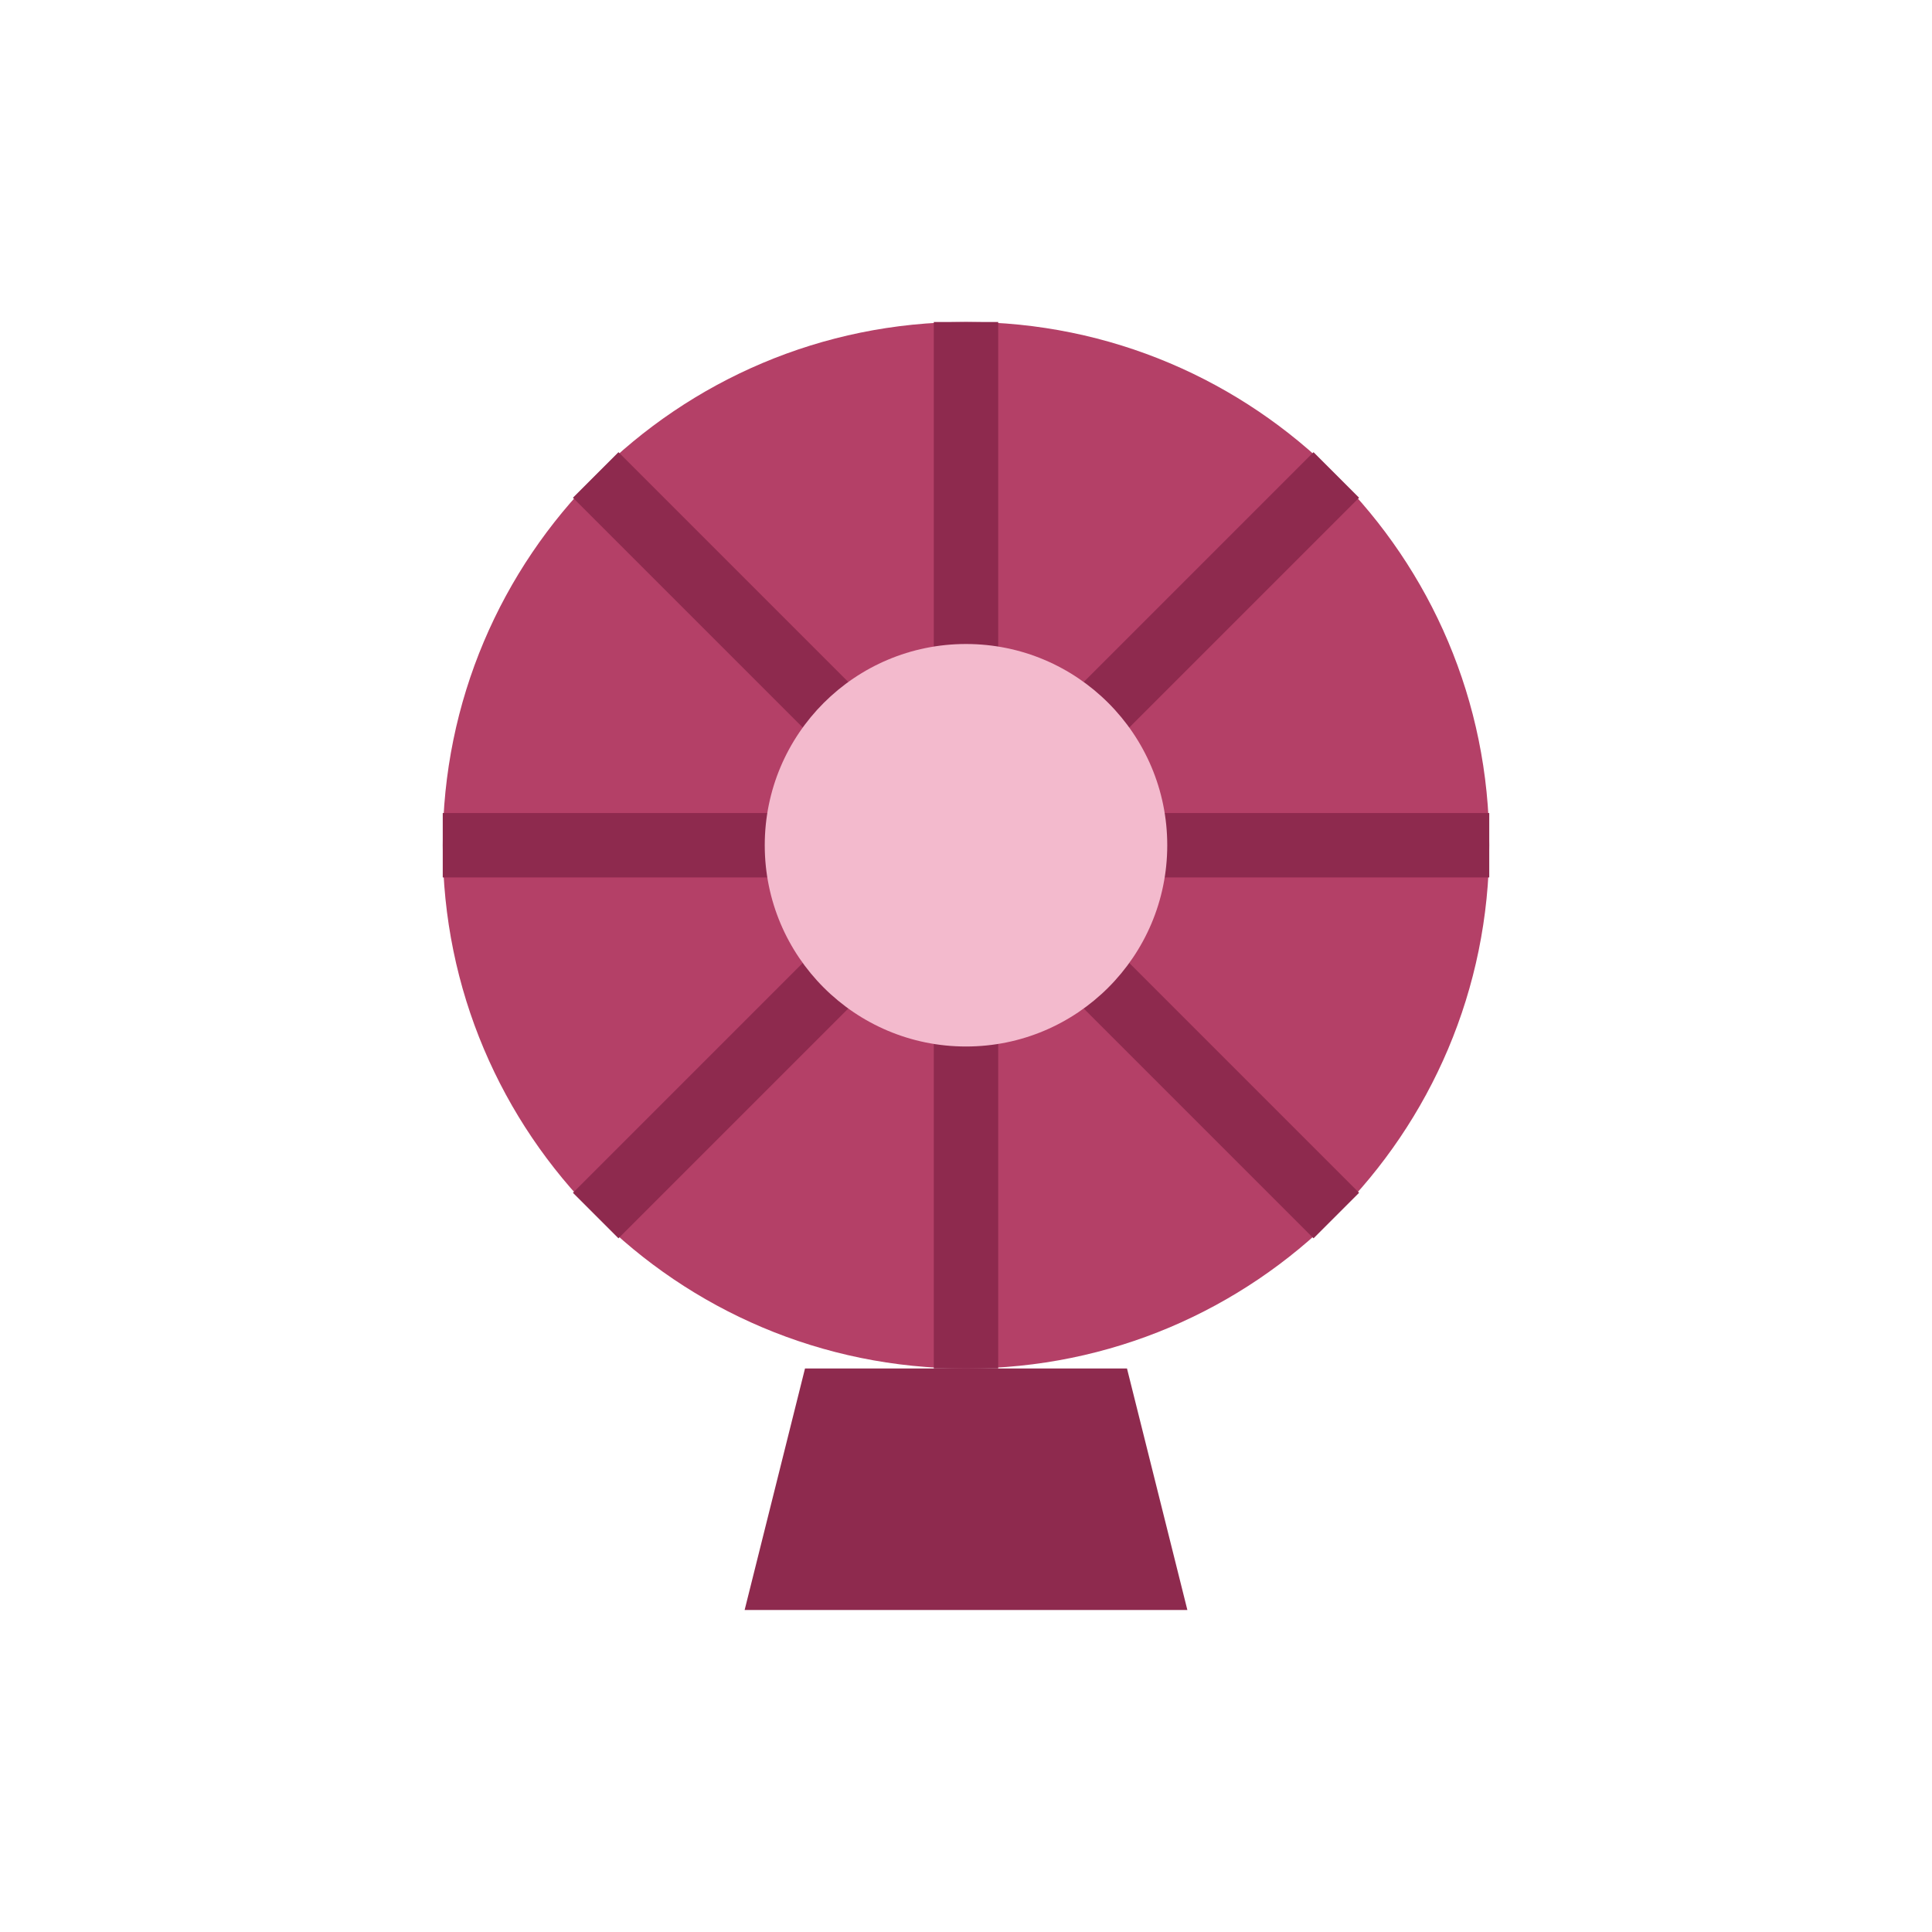
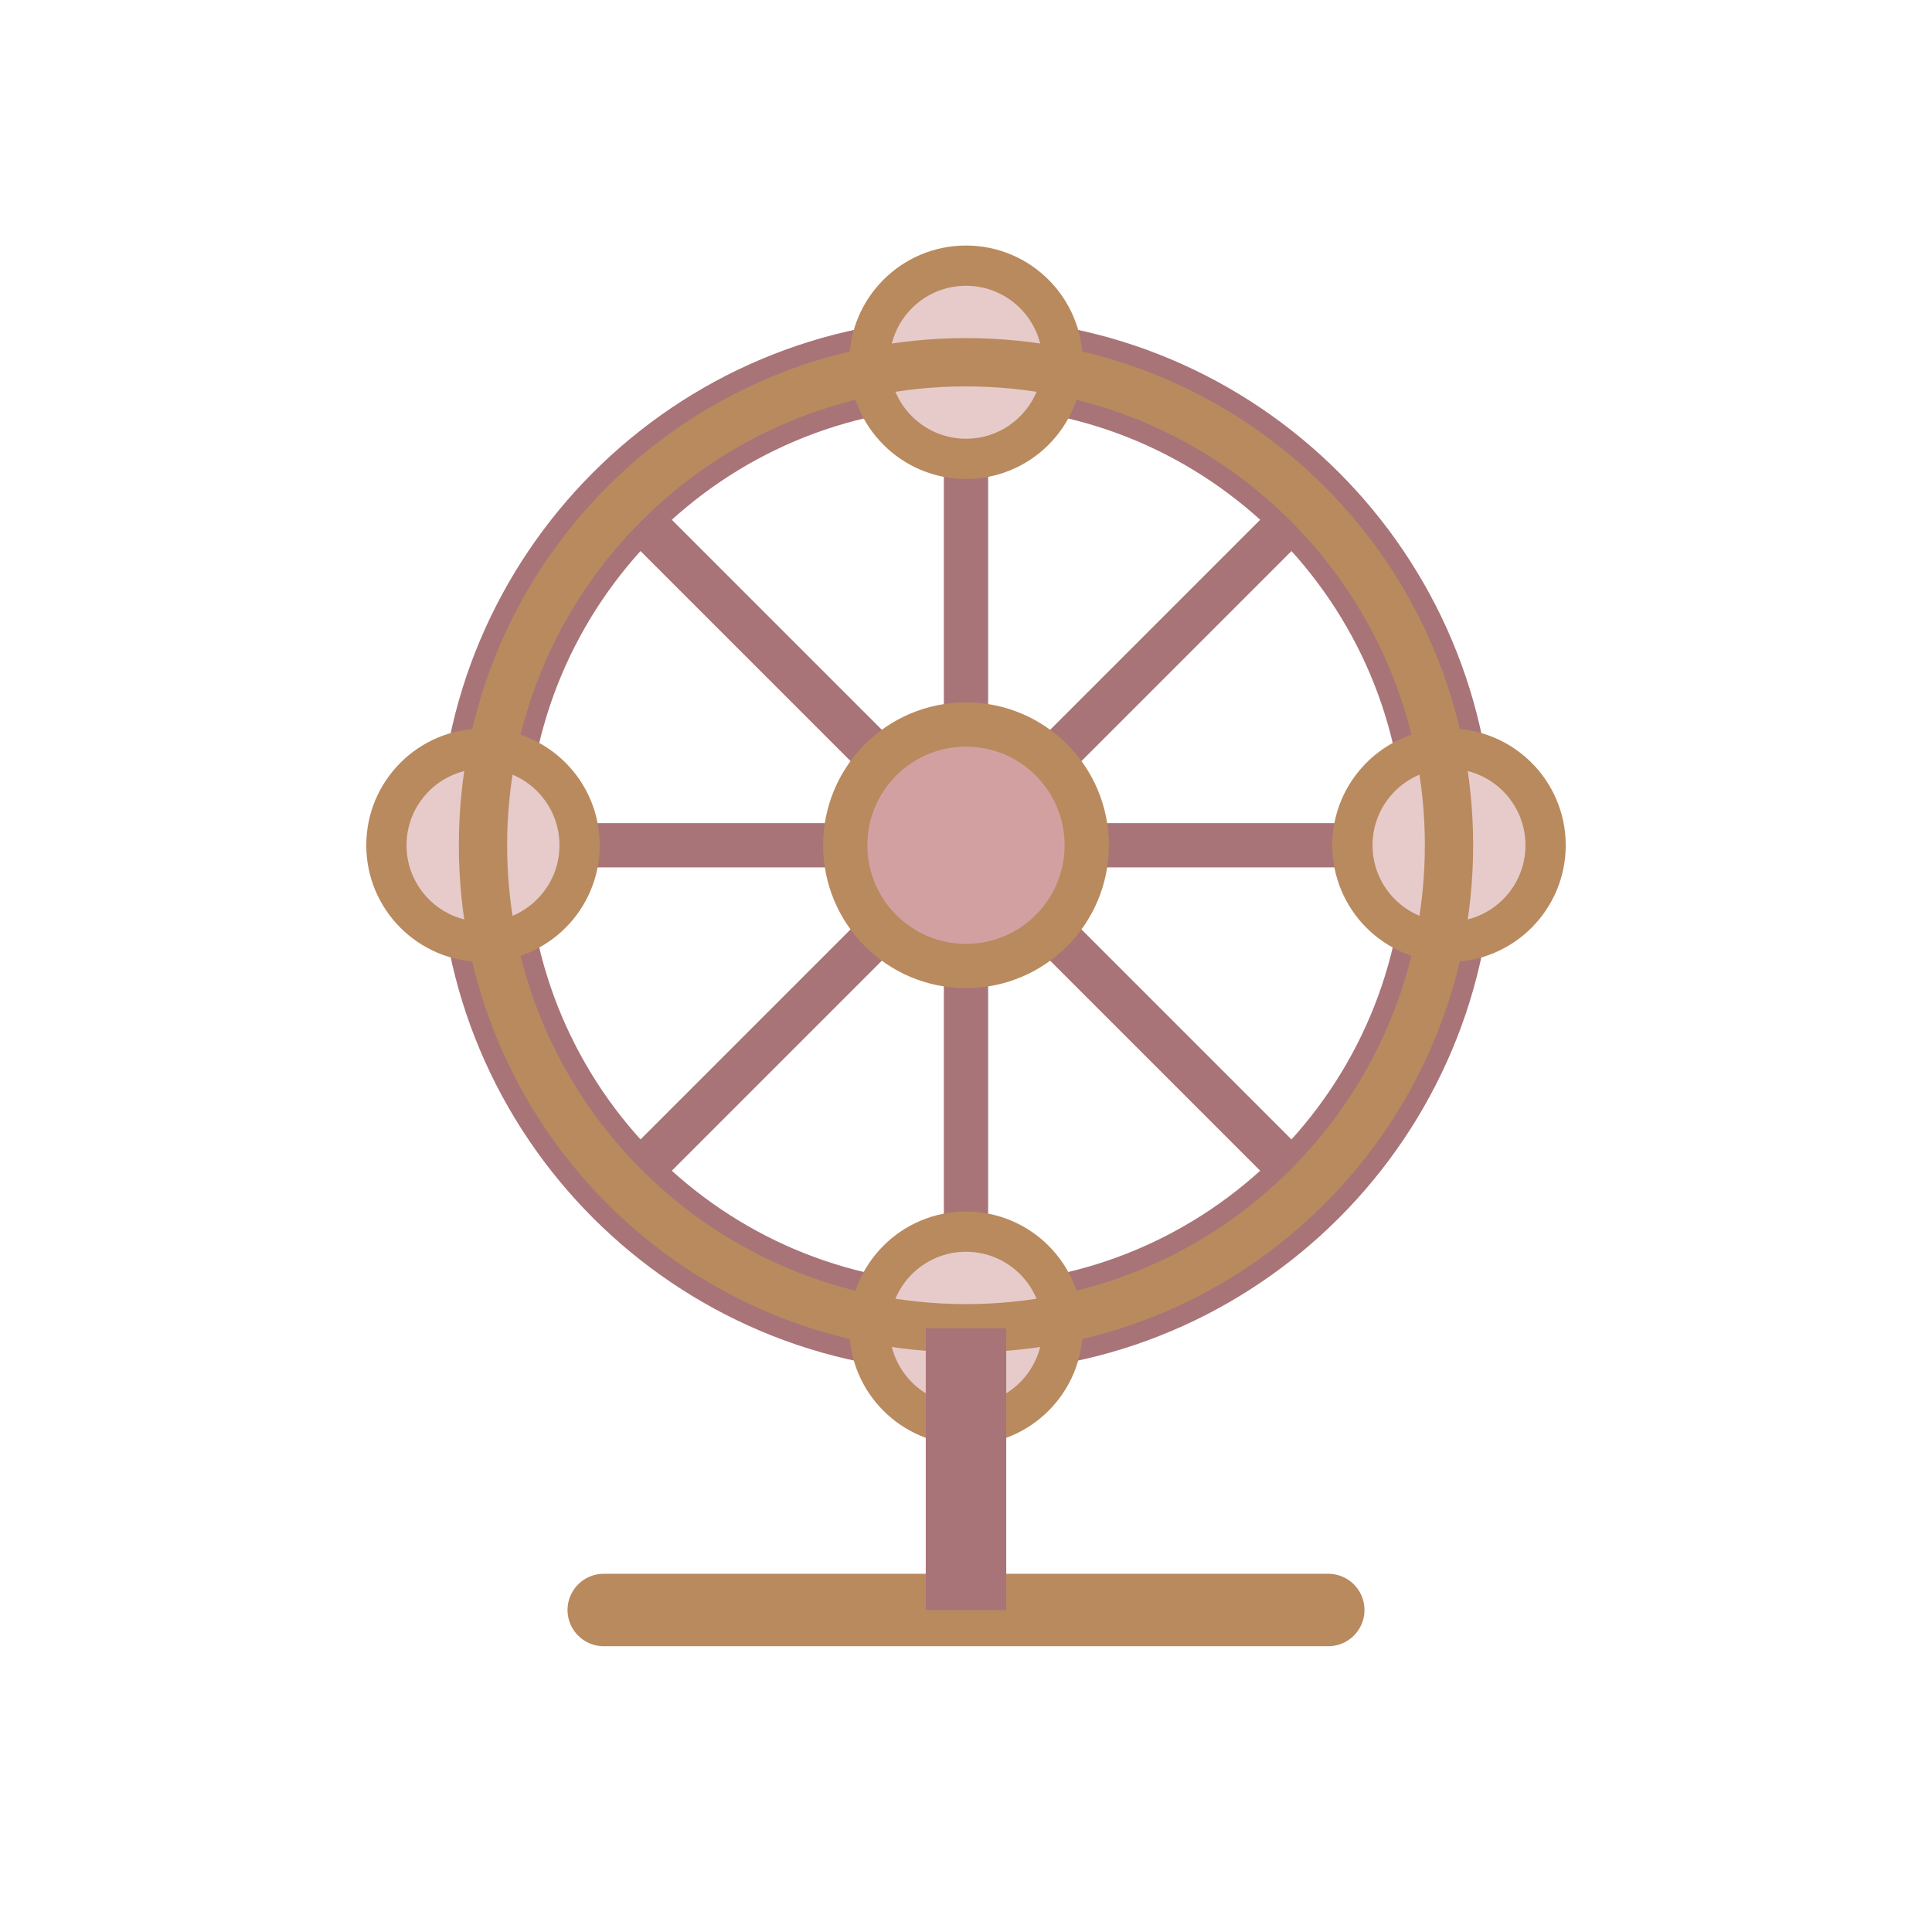
<svg xmlns="http://www.w3.org/2000/svg" viewBox="0 0 48 48" width="48" height="48" fill="none">
-   <circle cx="24" cy="21" r="13" fill="#B44067" />
-   <path d="M24 8v26M11 21h26M14.8 11.8l18.4 18.4M33.2 11.8 14.8 30.2" stroke="#8E2A4E" stroke-width="1.6" />
-   <circle cx="24" cy="21" r="5" fill="#F3BACD" />
-   <path d="M20 34h8l1.5 6h-11z" fill="#8E2A4E" />
+   <circle cx="24" cy="21" r="12" stroke="#A87478" stroke-width="2.2" />
+   <path d="M24 9v24M12 21h24M15.5 12.5l17 17M32.5 12.5l-17 17" stroke="#A87478" stroke-width="1.1" />
+   <circle cx="24" cy="21" r="3" fill="#D3A0A2" stroke="#B98A5E" stroke-width="1.1" />
+   <circle cx="24" cy="9" r="2.4" fill="#E7CBCB" stroke="#B98A5E" stroke-width="1" />
+   <circle cx="24" cy="33" r="2.4" fill="#E7CBCB" stroke="#B98A5E" stroke-width="1" />
+   <circle cx="12" cy="21" r="2.4" fill="#E7CBCB" stroke="#B98A5E" stroke-width="1" />
+   <circle cx="36" cy="21" r="2.4" fill="#E7CBCB" stroke="#B98A5E" stroke-width="1" />
+   <circle cx="24" cy="21" r="12" stroke="#B98A5E" stroke-width="1.2" />
+   <path d="M15 40h18" stroke="#B98A5E" stroke-width="1.8" stroke-linecap="round" />
+   <path d="M24 33v7" stroke="#A87478" stroke-width="2" />
</svg>
